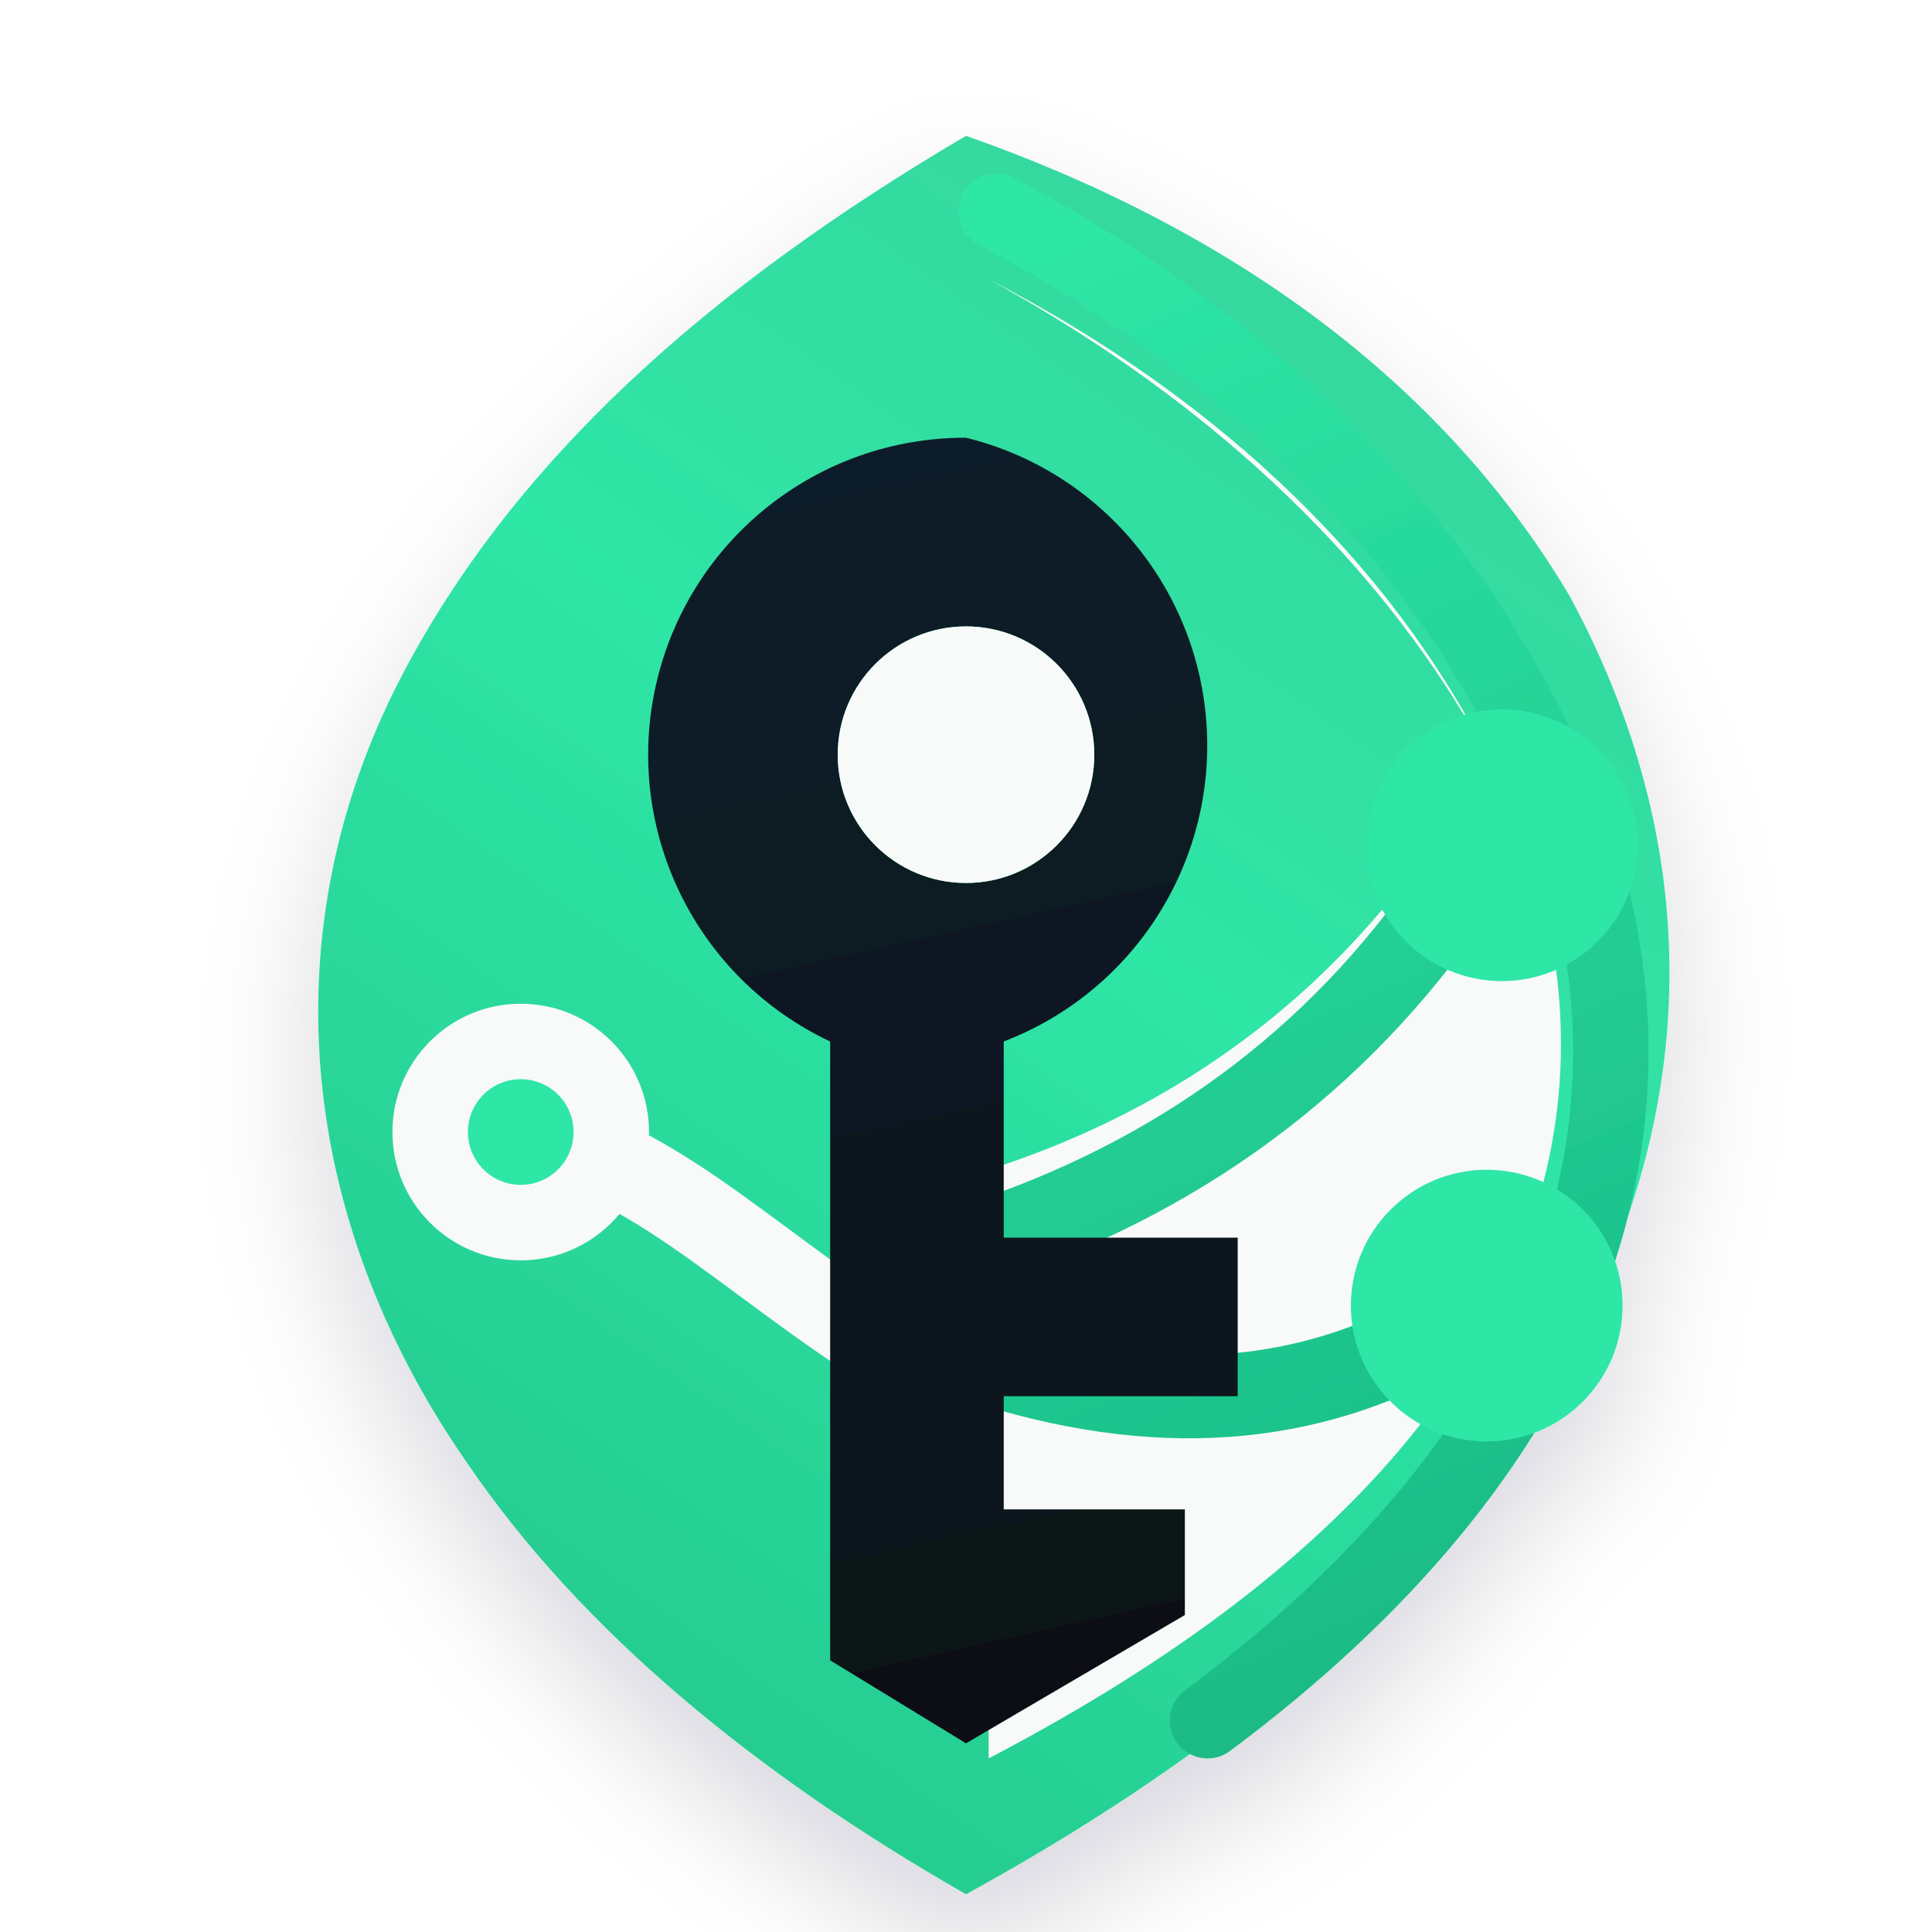
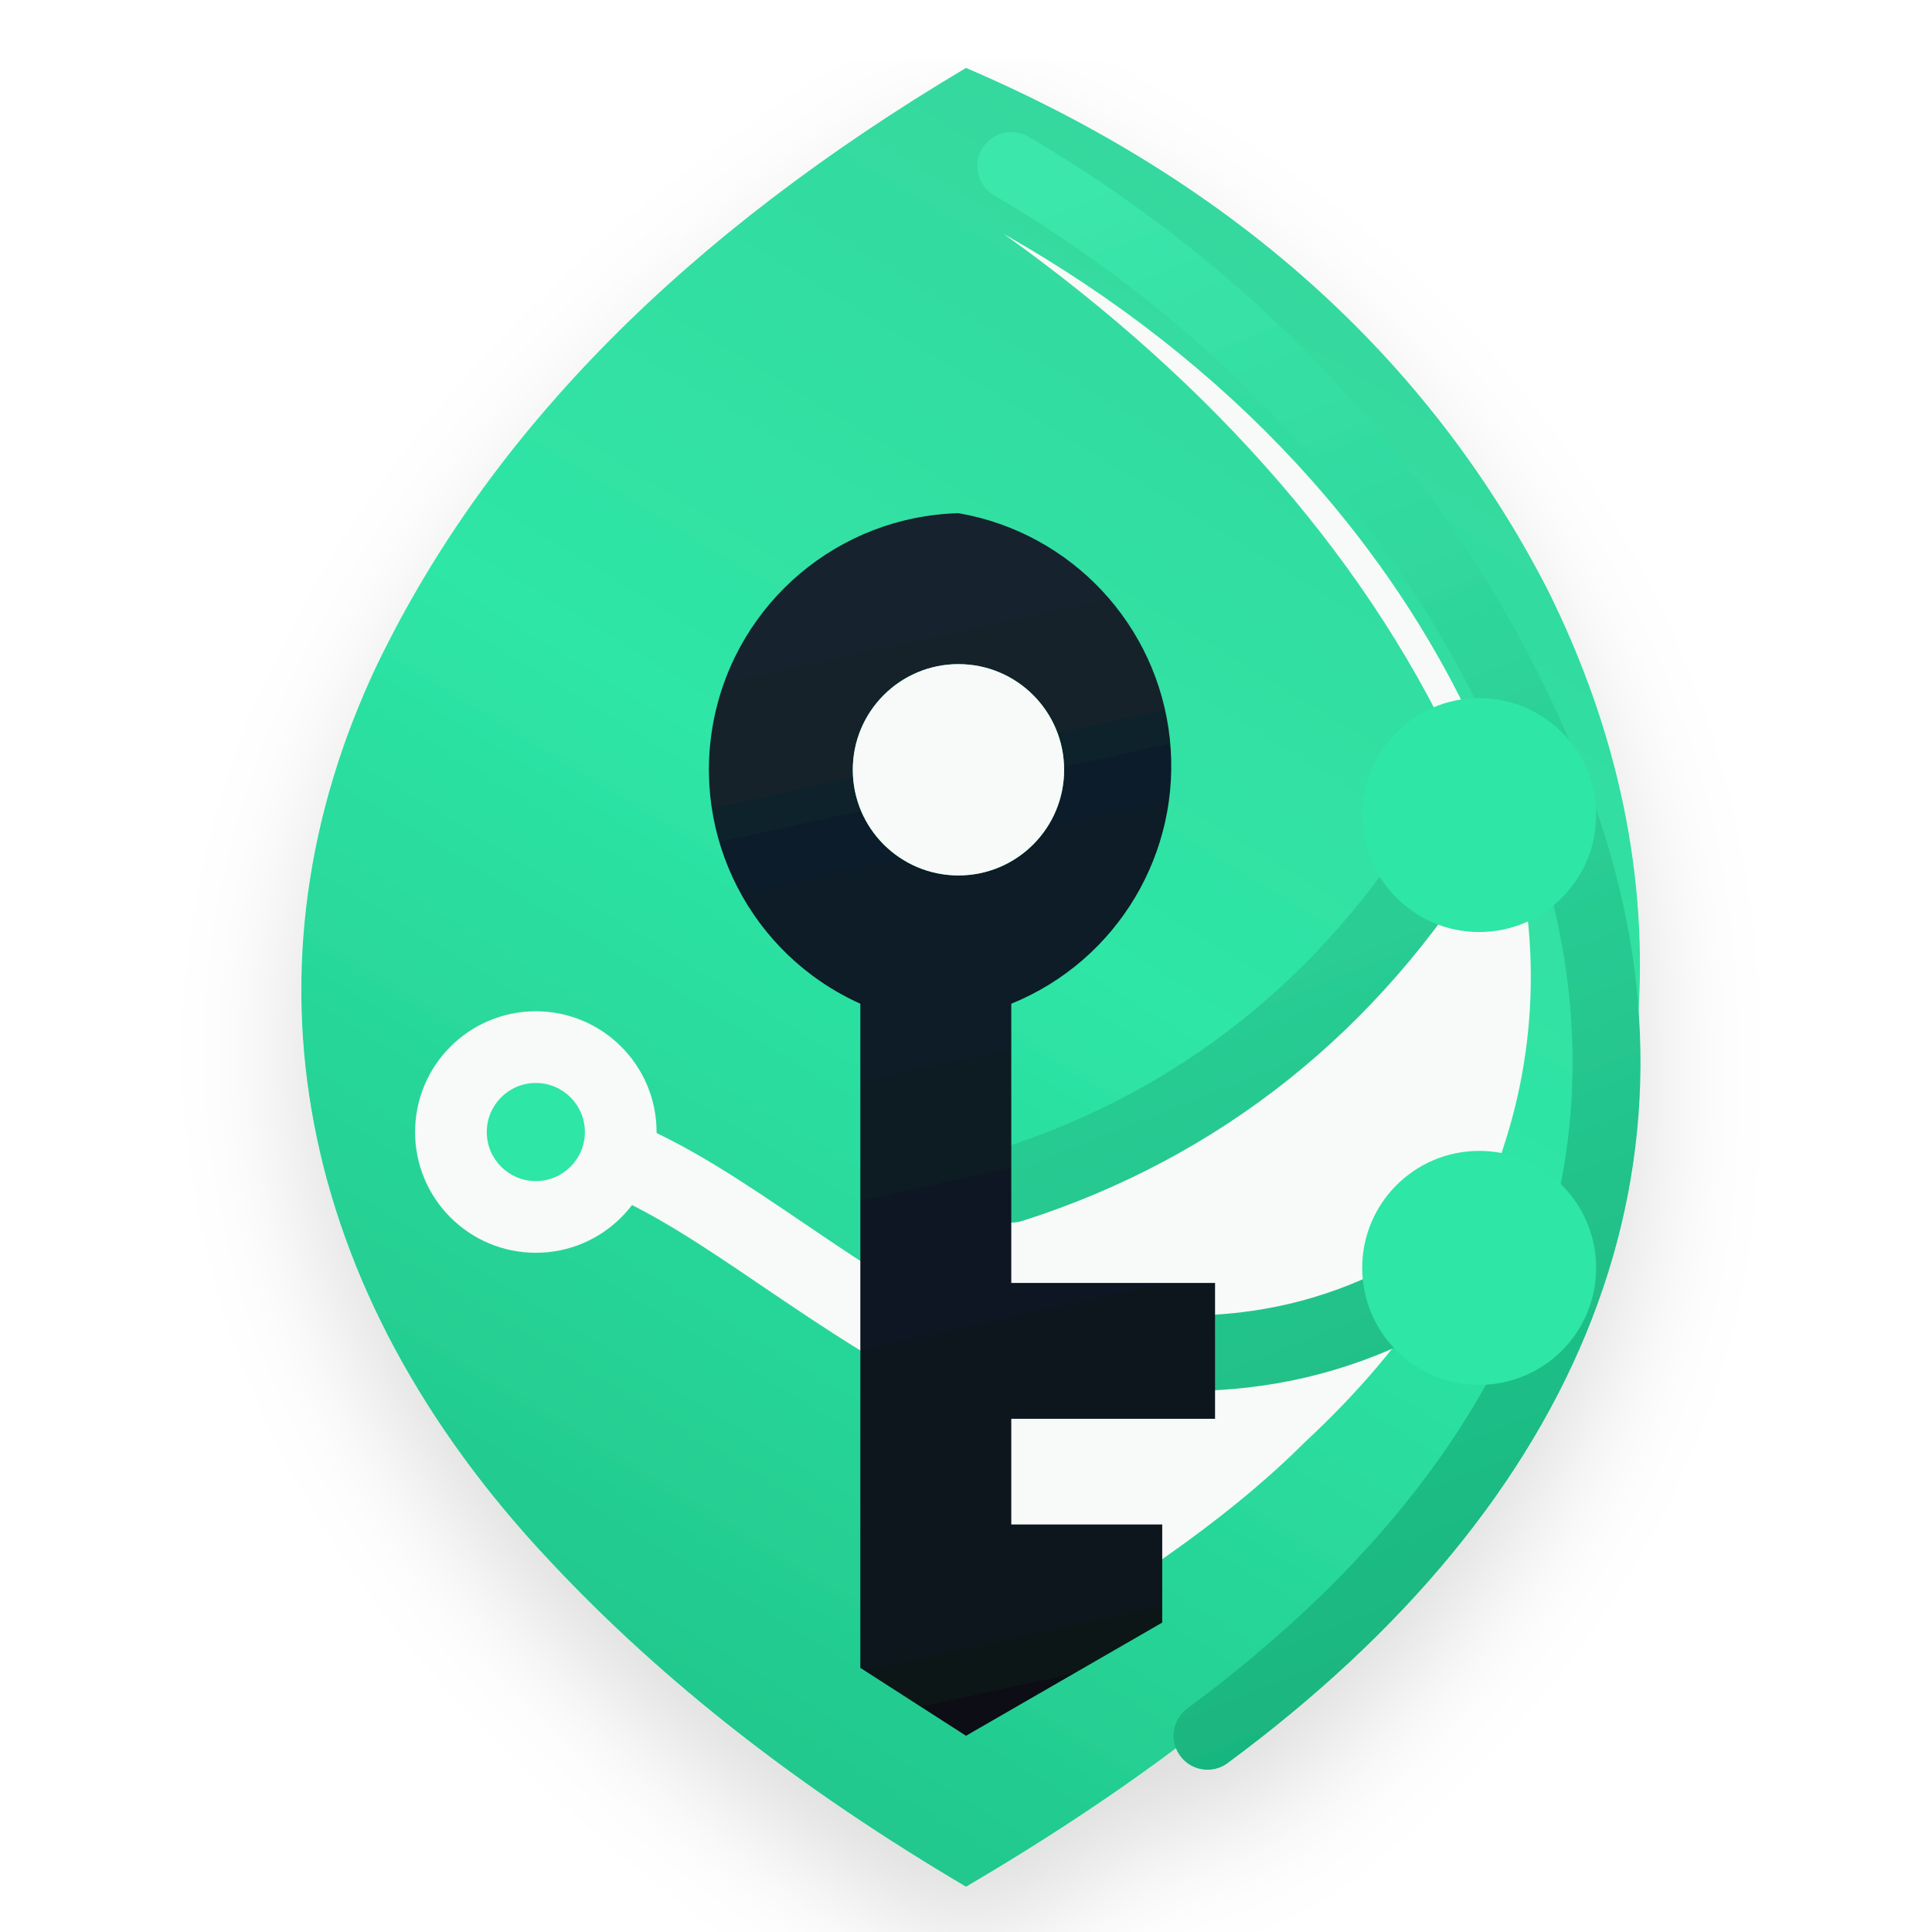
<svg xmlns="http://www.w3.org/2000/svg" viewBox="0 0 256 256" role="img" aria-labelledby="title desc">
  <defs>
-     <linearGradient id="leaf-fill" x1="56" y1="222" x2="188" y2="34" gradientUnits="userSpaceOnUse">
-       <stop offset="0" stop-color="#25C98E" />
-       <stop offset=".58" stop-color="#2EE6A6" />
+     <linearGradient id="leaf-fill" x1="58" y1="229" x2="183" y2="24" gradientUnits="userSpaceOnUse">
+       <stop offset="0" stop-color="#20C389" />
+       <stop offset=".55" stop-color="#2EE6A6" />
      <stop offset="1" stop-color="#36D69D" />
    </linearGradient>
-     <linearGradient id="leaf-line" x1="132" y1="36" x2="210" y2="218" gradientUnits="userSpaceOnUse">
-       <stop offset="0" stop-color="#2EE6A6" />
-       <stop offset="1" stop-color="#19B984" />
+     <linearGradient id="leaf-line" x1="133" y1="29" x2="210" y2="222" gradientUnits="userSpaceOnUse">
+       <stop offset="0" stop-color="#3BE7AB" />
+       <stop offset="1" stop-color="#18B47E" />
    </linearGradient>
-     <linearGradient id="key-fill" x1="113" y1="61" x2="151" y2="231" gradientUnits="userSpaceOnUse">
-       <stop offset="0" stop-color="#111F29" />
-       <stop offset="1" stop-color="#071016" />
+     <linearGradient id="key-fill" x1="113" y1="69" x2="147" y2="225" gradientUnits="userSpaceOnUse">
+       <stop offset="0" stop-color="#14242F" />
+       <stop offset="1" stop-color="#081118" />
    </linearGradient>
    <filter id="mark-shadow" x="-12%" y="-10%" width="124%" height="126%" color-interpolation-filters="sRGB">
-       <feDropShadow dx="0" dy="8" stdDeviation="8" flood-color="#101820" flood-opacity=".16" />
+       <feDropShadow dx="0" dy="8" stdDeviation="8" flood-color="#101820" flood-opacity=".14" />
    </filter>
  </defs>
  <g filter="url(#mark-shadow)">
-     <path fill="url(#leaf-fill)" d="M128 18c-34 20-60 43-75 72-17 33-14 71 9 104 15 22 38 41 66 57 31-17 56-37 73-61 24-35 27-74 7-111-16-27-43-48-80-61Z" />
-     <path fill="#F7FAF8" d="M131 37c31 16 55 39 68 67 15 33 8 65-17 92-13 14-30 26-51 37v-78c28-9 51-27 66-55-13-24-35-46-66-63Z" />
-     <path fill="none" stroke="url(#leaf-line)" stroke-linecap="round" stroke-linejoin="round" stroke-width="10" d="M132 28c36 19 63 47 76 81 15 42-1 84-48 119" />
-     <path fill="none" stroke="#F7FAF8" stroke-linecap="round" stroke-linejoin="round" stroke-width="11" d="M73 151c18 5 32 22 54 33" />
-     <path fill="none" stroke="url(#leaf-line)" stroke-linecap="round" stroke-linejoin="round" stroke-width="11" d="M132 164c26-9 47-25 62-48" />
-     <path fill="none" stroke="url(#leaf-line)" stroke-linecap="round" stroke-linejoin="round" stroke-width="11" d="M132 181c23 7 43 5 61-6" />
-     <circle cx="69" cy="150" r="17" fill="#F7FAF8" />
-     <circle cx="69" cy="150" r="7" fill="#2EE6A6" />
-     <circle cx="199" cy="112" r="18" fill="#2EE6A6" />
-     <circle cx="197" cy="173" r="18" fill="#2EE6A6" />
-     <path fill="url(#key-fill)" fill-rule="evenodd" d="M128 58a42 42 0 0 0-18 80v82l18 11 29-17v-14h-24v-15h31v-21h-31v-26a42 42 0 0 0-5-80Zm0 25a17 17 0 1 1 0 34 17 17 0 0 1 0-34Z" />
-     <circle cx="128" cy="100" r="17" fill="#F7FAF8" />
+     <path fill="url(#leaf-fill)" d="M128 9c-37 22-63 48-78 79-19 40-11 83 23 119 15 16 33 30 55 43 29-17 52-36 68-58 25-36 28-76 9-114-16-31-42-54-77-69Z" />
+     <path fill="#F7FAF8" d="M133 31c30 17 52 41 64 69 13 33 4 65-24 91-11 11-25 20-40 29v-64c26-9 47-27 61-54-12-27-33-51-61-71Z" />
+     <path fill="none" stroke="url(#leaf-line)" stroke-linecap="round" stroke-linejoin="round" stroke-width="9" d="M134 22c34 20 60 50 73 86 16 45-1 88-47 122" />
+     <path fill="none" stroke="#F7FAF8" stroke-linecap="round" stroke-linejoin="round" stroke-width="10" d="M75 151c16 4 29 17 49 28" />
+     <path fill="none" stroke="url(#leaf-line)" stroke-linecap="round" stroke-linejoin="round" stroke-width="10" d="M134 157c25-8 45-24 59-47" />
+     <path fill="none" stroke="url(#leaf-line)" stroke-linecap="round" stroke-linejoin="round" stroke-width="10" d="M134 176c22 6 41 4 58-7" />
+     <circle cx="71" cy="150" r="16" fill="#F7FAF8" />
+     <circle cx="71" cy="150" r="6.5" fill="#2EE6A6" />
+     <circle cx="196" cy="108" r="15.5" fill="#2EE6A6" />
+     <circle cx="196" cy="168" r="15.5" fill="#2EE6A6" />
+     <path fill="url(#key-fill)" fill-rule="evenodd" d="M127 68a34 34 0 0 0-13 65v88l14 9 26-15v-13h-20v-14h27v-18h-27v-37a34 34 0 0 0-7-65Zm0 20a14 14 0 1 1 0 28 14 14 0 0 1 0-28Z" />
+     <circle cx="127" cy="102" r="14" fill="#F7FAF8" />
  </g>
</svg>
